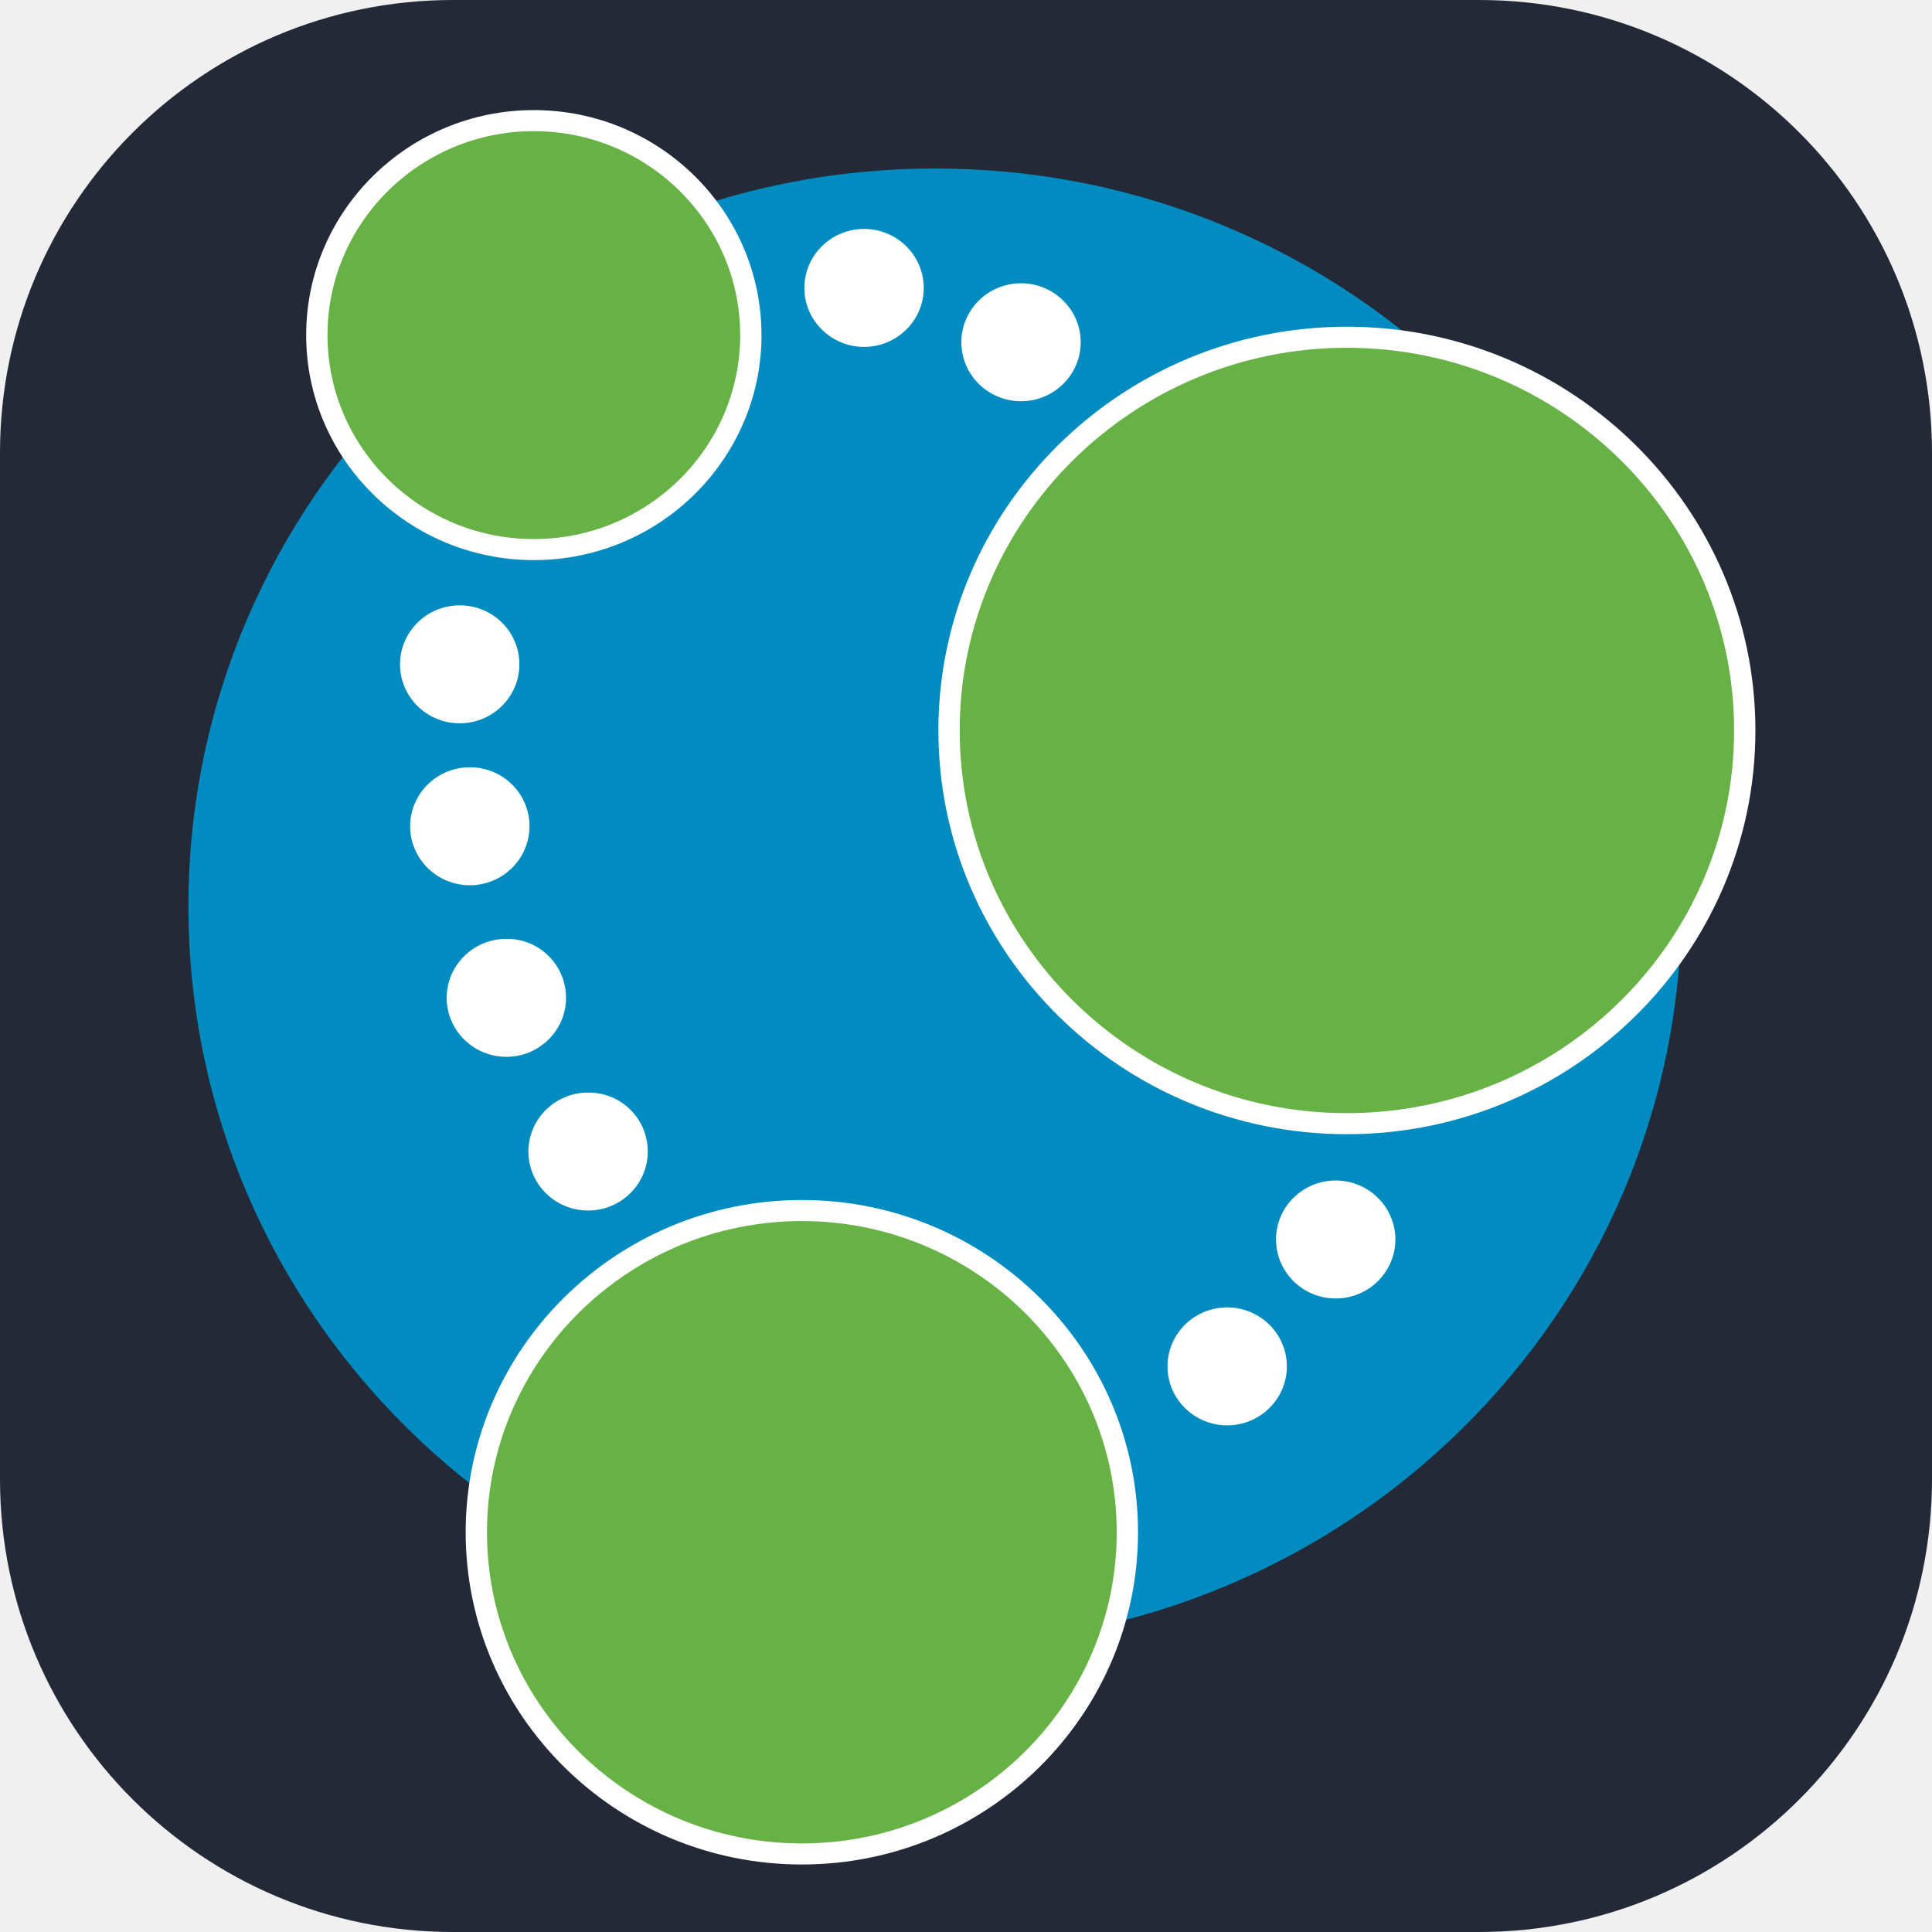
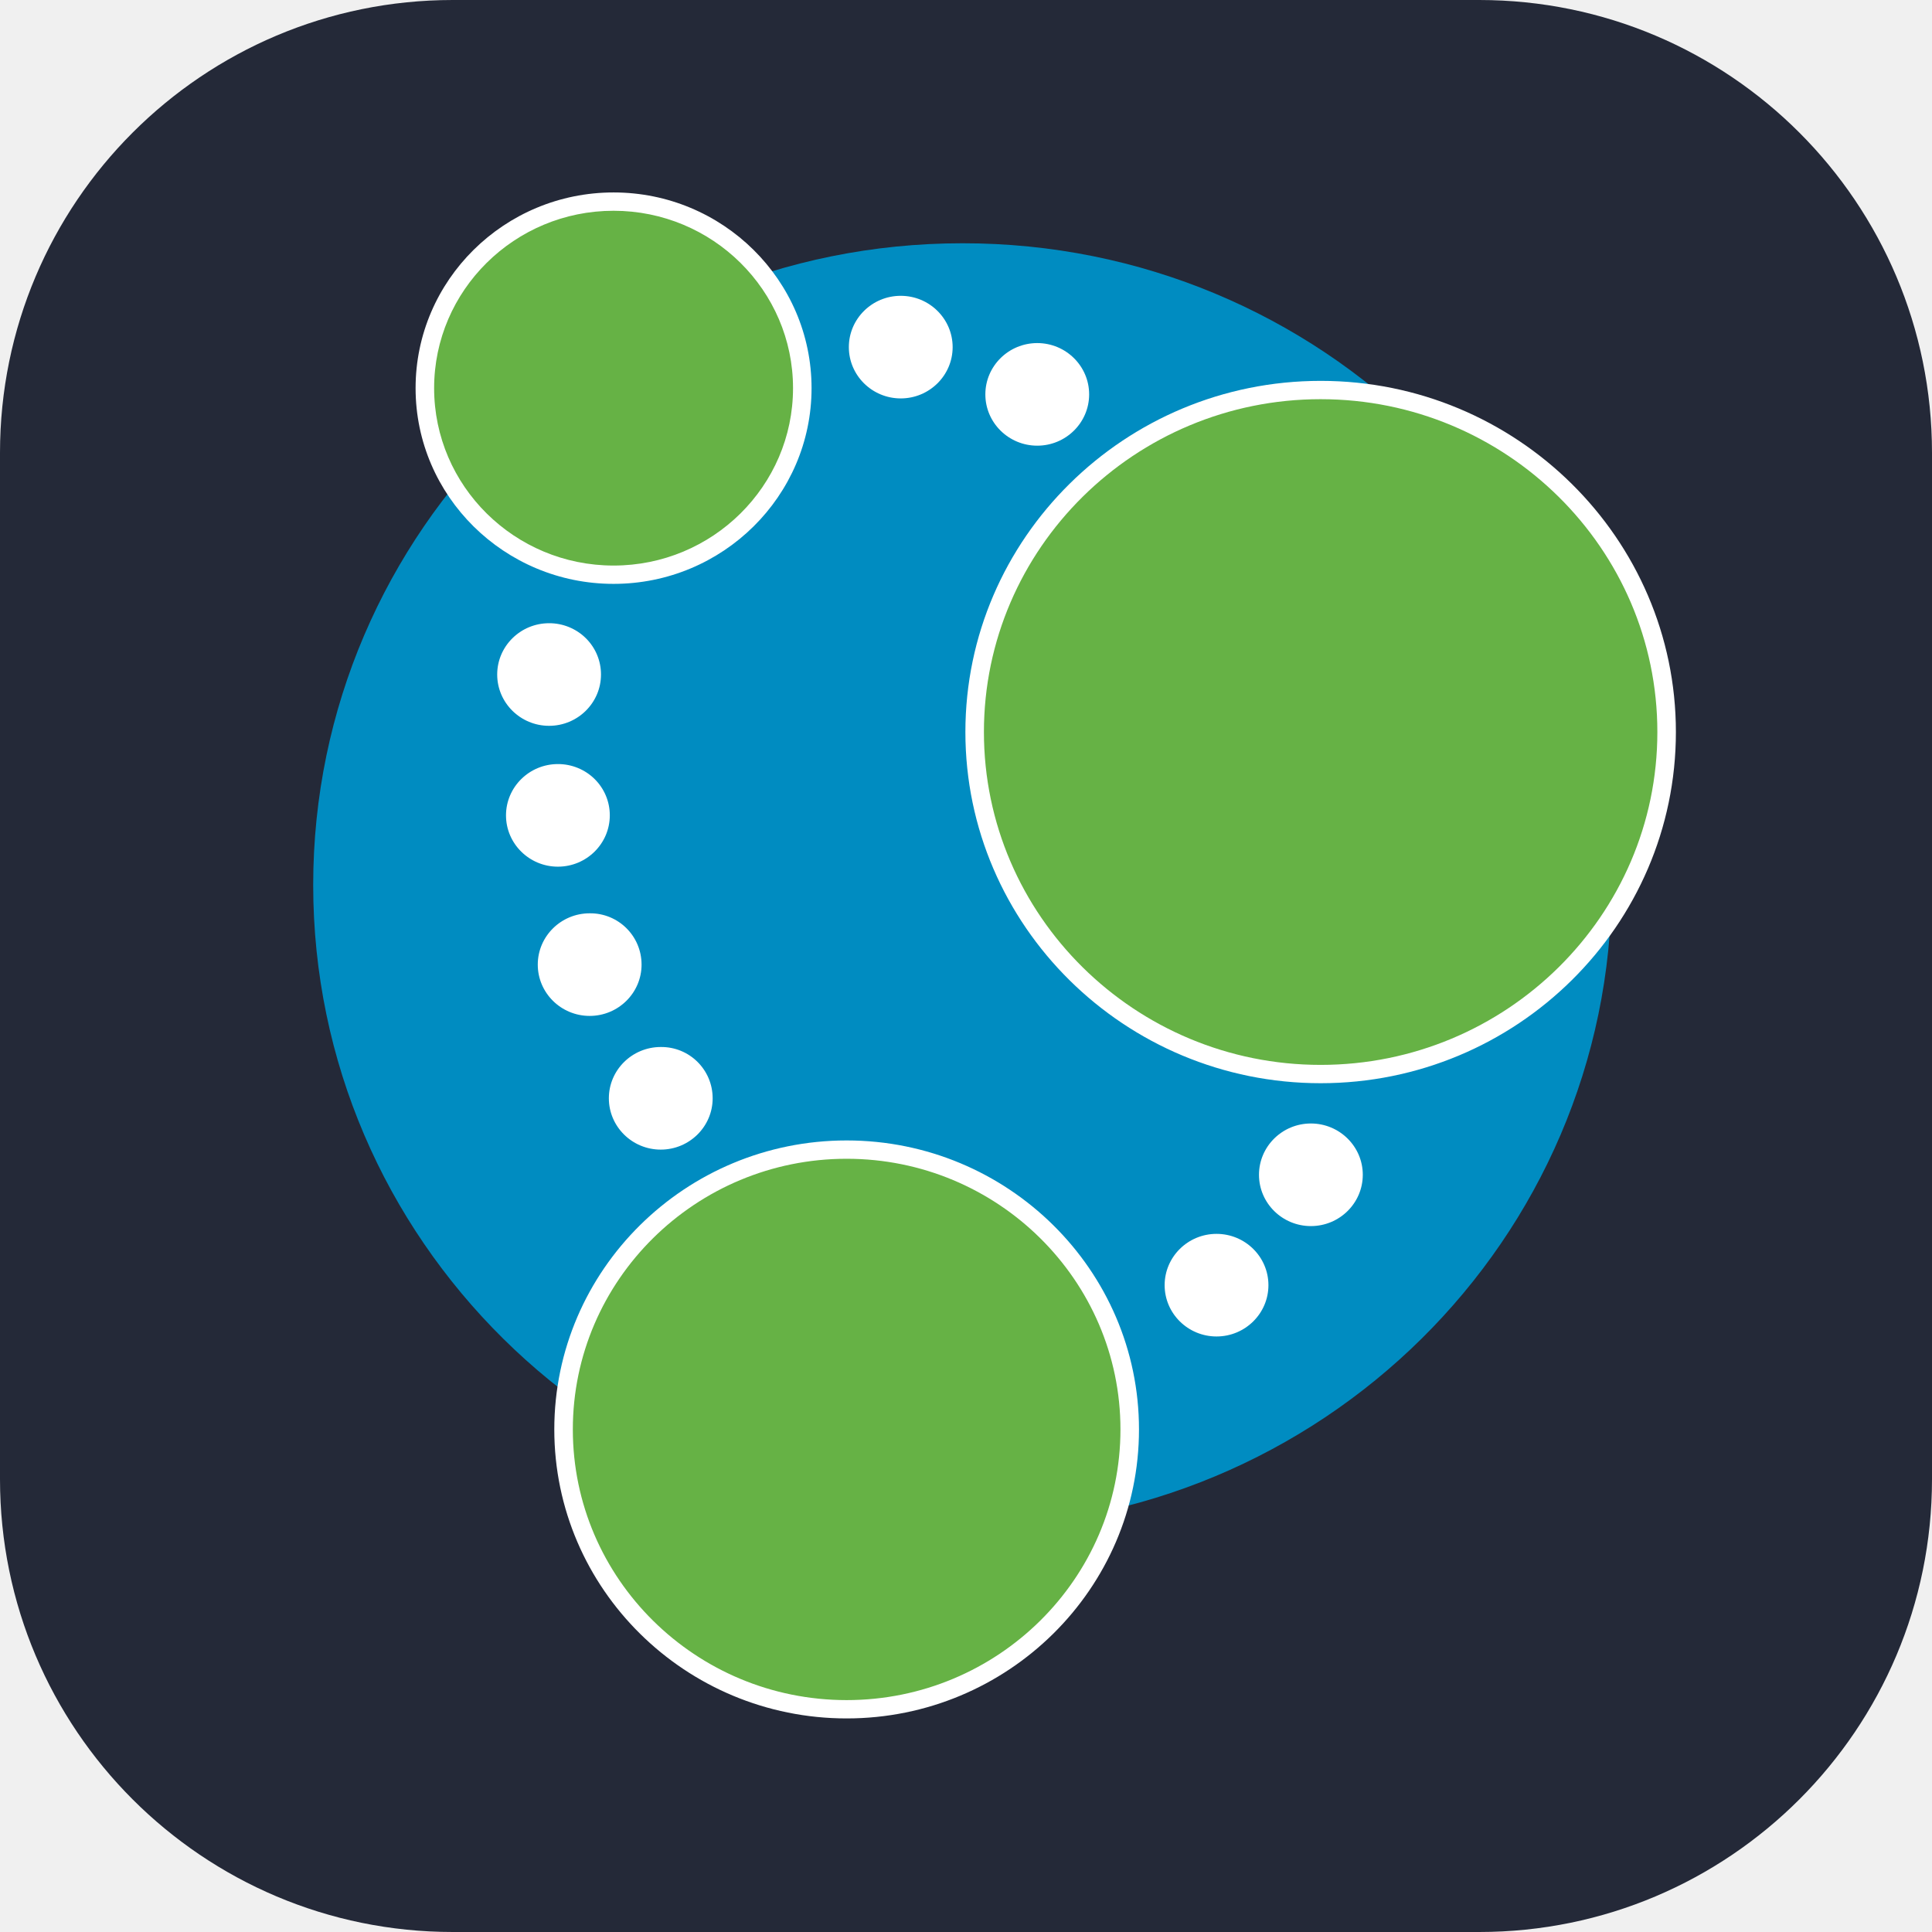
- <svg xmlns="http://www.w3.org/2000/svg" width="256" height="256" viewBox="0 0 29.695 29.696" preserveAspectRatio="xMinYMin" version="1.1" id="svg8">
-   <defs id="defs8" />
-   <rect style="fill:#242938;fill-opacity:1;stroke-width:0.116" id="rect8" width="29.696" height="29.696" x="0" y="0" rx="6.96" />
-   <g id="g8" transform="matrix(0.09432691,0,0,0.0932263,2.896288,1.669088)">
-     <path d="m 243.29,131.526 c 0,67.188 -54.458,121.645 -121.645,121.645 C 54.458,253.171 0,198.714 0,131.526 0,64.34 54.458,9.882 121.645,9.882 188.832,9.823 243.289,64.339 243.289,131.526" fill="#008cc1" id="path1" style="display:inline" />
-     <path d="m 53.927,91.626 c 0,5.364 -4.361,9.725 -9.724,9.725 -5.364,0 -9.725,-4.36 -9.725,-9.725 0,-5.363 4.36,-9.724 9.725,-9.724 a 9.696,9.696 0 0 1 9.724,9.724 m 1.65,26.699 c 0,5.363 -4.361,9.725 -9.724,9.725 -5.363,0 -9.725,-4.362 -9.725,-9.725 0,-5.364 4.362,-9.724 9.725,-9.724 a 9.696,9.696 0 0 1 9.724,9.724 m 5.953,28.29 c 0,5.363 -4.362,9.724 -9.725,9.724 -5.363,0 -9.725,-4.361 -9.725,-9.724 0,-5.365 4.362,-9.725 9.725,-9.725 5.363,-0.059 9.724,4.302 9.724,9.725 m 13.321,25.342 c 0,5.363 -4.363,9.725 -9.726,9.725 -5.363,0 -9.724,-4.362 -9.724,-9.725 0,-5.364 4.361,-9.724 9.724,-9.724 5.363,-0.06 9.725,4.302 9.725,9.724 m 104.141,35.421 c 0,5.363 -4.361,9.724 -9.725,9.724 -5.363,0 -9.724,-4.361 -9.724,-9.724 0,-5.363 4.36,-9.725 9.724,-9.725 5.364,0 9.725,4.362 9.725,9.725 m 17.68,-20.923 c 0,5.363 -4.36,9.724 -9.725,9.724 -5.363,0 -9.724,-4.36 -9.724,-9.724 0,-5.363 4.361,-9.725 9.724,-9.725 5.365,0 9.726,4.362 9.726,9.725 M 145.396,38.525 c 0,5.363 -4.362,9.724 -9.725,9.724 -5.363,0 -9.724,-4.36 -9.724,-9.724 0,-5.363 4.361,-9.724 9.724,-9.724 5.363,0 9.725,4.36 9.725,9.724 m -25.578,-8.958 c 0,5.363 -4.362,9.724 -9.725,9.724 -5.363,0 -9.724,-4.36 -9.724,-9.724 0,-5.363 4.36,-9.725 9.724,-9.725 5.363,0 9.725,4.362 9.725,9.725" fill="#ffffff" id="path2" />
-     <path d="m 188.773,37.7 c 35.804,0 64.83,29.026 64.83,64.83 0,35.804 -29.026,64.83 -64.83,64.83 -35.805,0 -64.83,-29.026 -64.83,-64.83 0,-35.804 29.025,-64.83 64.83,-64.83" fill="#66b245" id="path3" />
-     <path d="m 188.773,169.096 c -36.705,0 -66.567,-29.862 -66.567,-66.566 0,-36.705 29.862,-66.566 66.567,-66.566 36.704,0 66.566,29.86 66.566,66.566 0,36.704 -29.862,66.566 -66.566,66.566 z m 0,-129.66 c -34.79,0 -63.094,28.305 -63.094,63.094 0,34.79 28.304,63.093 63.094,63.093 34.79,0 63.093,-28.303 63.093,-63.093 0,-34.79 -28.303,-63.093 -63.093,-63.093 z" fill="#ffffff" id="path4" />
-     <path d="m 99.956,181.682 c 29.294,0 53.043,23.747 53.043,53.042 0,29.294 -23.749,53.043 -53.043,53.043 -29.295,0 -53.043,-23.749 -53.043,-53.043 0,-29.295 23.748,-53.042 53.043,-53.042" fill="#66b245" id="path5" />
-     <path d="m 99.956,289.503 c -30.206,0 -54.779,-24.574 -54.779,-54.779 0,-30.206 24.573,-54.779 54.78,-54.779 30.205,0 54.778,24.573 54.778,54.78 0,30.204 -24.573,54.778 -54.779,54.778 z m 0,-106.085 c -28.29,0 -51.306,23.015 -51.306,51.306 0,28.29 23.016,51.306 51.306,51.306 28.29,0 51.306,-23.016 51.306,-51.306 0,-28.29 -23.016,-51.306 -51.306,-51.306 z" fill="#ffffff" id="path6" />
-     <path d="m 56.284,1.984 c 19.53,0 35.362,15.833 35.362,35.362 0,19.53 -15.832,35.362 -35.362,35.362 -19.53,0 -35.361,-15.832 -35.361,-35.362 0,-19.53 15.832,-35.362 35.361,-35.362" fill="#66b245" id="path7" />
-     <path d="m 56.284,74.444 c -20.456,0 -37.098,-16.642 -37.098,-37.098 0,-20.456 16.642,-37.098 37.098,-37.098 20.456,0 37.098,16.642 37.098,37.098 0,20.456 -16.642,37.098 -37.098,37.098 z m 0,-70.723 c -18.54,0 -33.625,15.084 -33.625,33.625 0,18.541 15.084,33.626 33.625,33.626 18.541,0 33.626,-15.085 33.626,-33.626 0,-18.54 -15.085,-33.625 -33.626,-33.625 z" fill="#ffffff" id="path8" />
+ <svg xmlns="http://www.w3.org/2000/svg" width="256" height="256" viewBox="0 0 256 256" fill="none" version="1.1" id="svg1">
+   <defs id="defs1" />
+   <path d="M 196,0 H 60 C 26.863,0 0,26.863 0,60 v 136 c 0,33.137 26.863,60 60,60 h 136 c 33.137,0 60,-26.863 60,-60 V 60 C 256,26.863 229.137,0 196,0 Z" fill="#242938" id="path1" />
+   <g id="c" transform="matrix(0.7071564,0,0,0.6990372,41.5,25.32664)">
+     <path d="m 243.29,131.526 c 0,67.188 -54.458,121.645 -121.645,121.645 C 54.458,253.171 0,198.714 0,131.526 0,64.34 54.458,9.882 121.645,9.882 188.832,9.823 243.289,64.339 243.289,131.526" fill="#008cc1" id="c0" style="display:inline" />
+     <path d="m 53.927,91.626 c 0,5.364 -4.361,9.725 -9.724,9.725 -5.364,0 -9.725,-4.36 -9.725,-9.725 0,-5.363 4.36,-9.724 9.725,-9.724 a 9.696,9.696 0 0 1 9.724,9.724 m 1.65,26.699 c 0,5.363 -4.361,9.725 -9.724,9.725 -5.363,0 -9.725,-4.362 -9.725,-9.725 0,-5.364 4.362,-9.724 9.725,-9.724 a 9.696,9.696 0 0 1 9.724,9.724 m 5.953,28.29 c 0,5.363 -4.362,9.724 -9.725,9.724 -5.363,0 -9.725,-4.361 -9.725,-9.724 0,-5.365 4.362,-9.725 9.725,-9.725 5.363,-0.059 9.724,4.302 9.724,9.725 m 13.321,25.342 c 0,5.363 -4.363,9.725 -9.726,9.725 -5.363,0 -9.724,-4.362 -9.724,-9.725 0,-5.364 4.361,-9.724 9.724,-9.724 5.363,-0.06 9.725,4.302 9.725,9.724 m 104.141,35.421 c 0,5.363 -4.361,9.724 -9.725,9.724 -5.363,0 -9.724,-4.361 -9.724,-9.724 0,-5.363 4.36,-9.725 9.724,-9.725 5.364,0 9.725,4.362 9.725,9.725 m 17.68,-20.923 c 0,5.363 -4.36,9.724 -9.725,9.724 -5.363,0 -9.724,-4.36 -9.724,-9.724 0,-5.363 4.361,-9.725 9.724,-9.725 5.365,0 9.726,4.362 9.726,9.725 M 145.396,38.525 c 0,5.363 -4.362,9.724 -9.725,9.724 -5.363,0 -9.724,-4.36 -9.724,-9.724 0,-5.363 4.361,-9.724 9.724,-9.724 5.363,0 9.725,4.36 9.725,9.724 m -25.578,-8.958 c 0,5.363 -4.362,9.724 -9.725,9.724 -5.363,0 -9.724,-4.36 -9.724,-9.724 0,-5.363 4.36,-9.725 9.724,-9.725 5.363,0 9.725,4.362 9.725,9.725" fill="#ffffff" id="c1" />
+     <path d="m 188.773,37.7 c 35.804,0 64.83,29.026 64.83,64.83 0,35.804 -29.026,64.83 -64.83,64.83 -35.805,0 -64.83,-29.026 -64.83,-64.83 0,-35.804 29.025,-64.83 64.83,-64.83" fill="#66b245" id="c2" />
+     <path d="m 188.773,169.096 c -36.705,0 -66.567,-29.862 -66.567,-66.566 0,-36.705 29.862,-66.566 66.567,-66.566 36.704,0 66.566,29.86 66.566,66.566 0,36.704 -29.862,66.566 -66.566,66.566 z m 0,-129.66 c -34.79,0 -63.094,28.305 -63.094,63.094 0,34.79 28.304,63.093 63.094,63.093 34.79,0 63.093,-28.303 63.093,-63.093 0,-34.79 -28.303,-63.093 -63.093,-63.093 z" fill="#ffffff" id="c3" />
+     <path d="m 99.956,181.682 c 29.294,0 53.043,23.747 53.043,53.042 0,29.294 -23.749,53.043 -53.043,53.043 -29.295,0 -53.043,-23.749 -53.043,-53.043 0,-29.295 23.748,-53.042 53.043,-53.042" fill="#66b245" id="c4" />
+     <path d="m 99.956,289.503 c -30.206,0 -54.779,-24.574 -54.779,-54.779 0,-30.206 24.573,-54.779 54.78,-54.779 30.205,0 54.778,24.573 54.778,54.78 0,30.204 -24.573,54.778 -54.779,54.778 z m 0,-106.085 c -28.29,0 -51.306,23.015 -51.306,51.306 0,28.29 23.016,51.306 51.306,51.306 28.29,0 51.306,-23.016 51.306,-51.306 0,-28.29 -23.016,-51.306 -51.306,-51.306 z" fill="#ffffff" id="c5" />
+     <path d="m 56.284,1.984 c 19.53,0 35.362,15.833 35.362,35.362 0,19.53 -15.832,35.362 -35.362,35.362 -19.53,0 -35.361,-15.832 -35.361,-35.362 0,-19.53 15.832,-35.362 35.361,-35.362" fill="#66b245" id="c6" />
+     <path d="m 56.284,74.444 c -20.456,0 -37.098,-16.642 -37.098,-37.098 0,-20.456 16.642,-37.098 37.098,-37.098 20.456,0 37.098,16.642 37.098,37.098 0,20.456 -16.642,37.098 -37.098,37.098 z m 0,-70.723 c -18.54,0 -33.625,15.084 -33.625,33.625 0,18.541 15.084,33.626 33.625,33.626 18.541,0 33.626,-15.085 33.626,-33.626 0,-18.54 -15.085,-33.625 -33.626,-33.625 z" fill="#ffffff" id="c7" />
  </g>
</svg>
